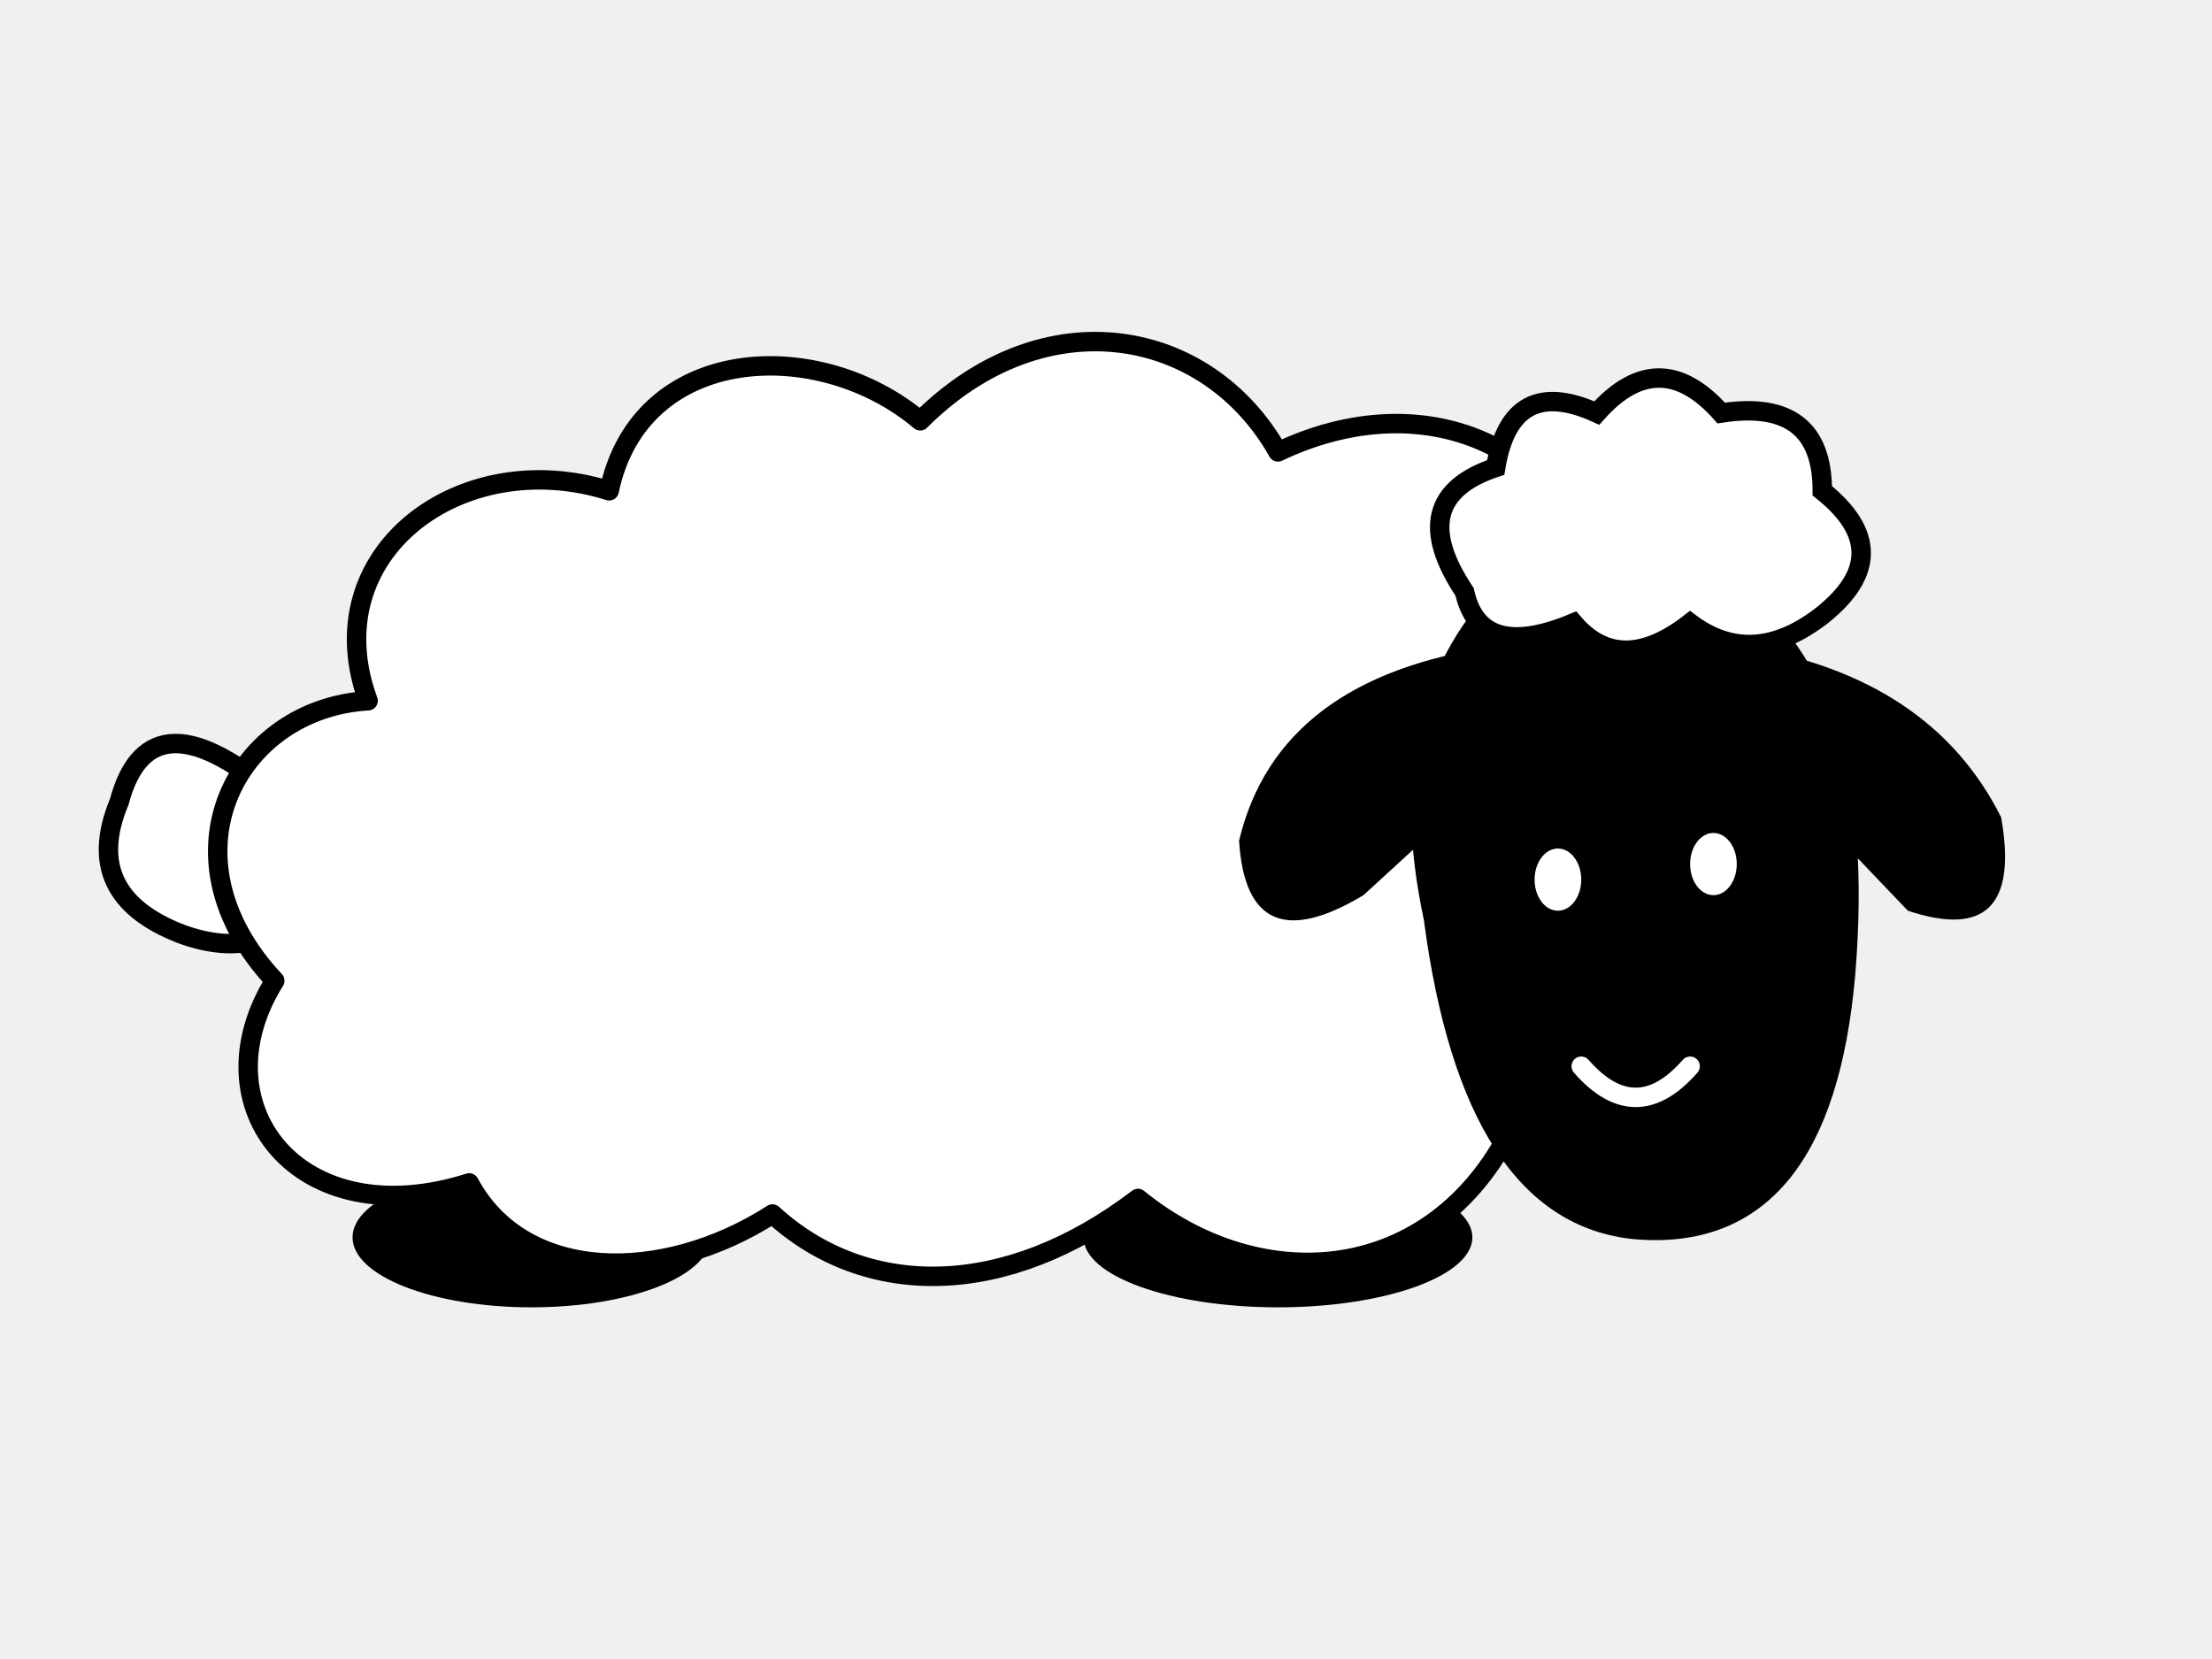
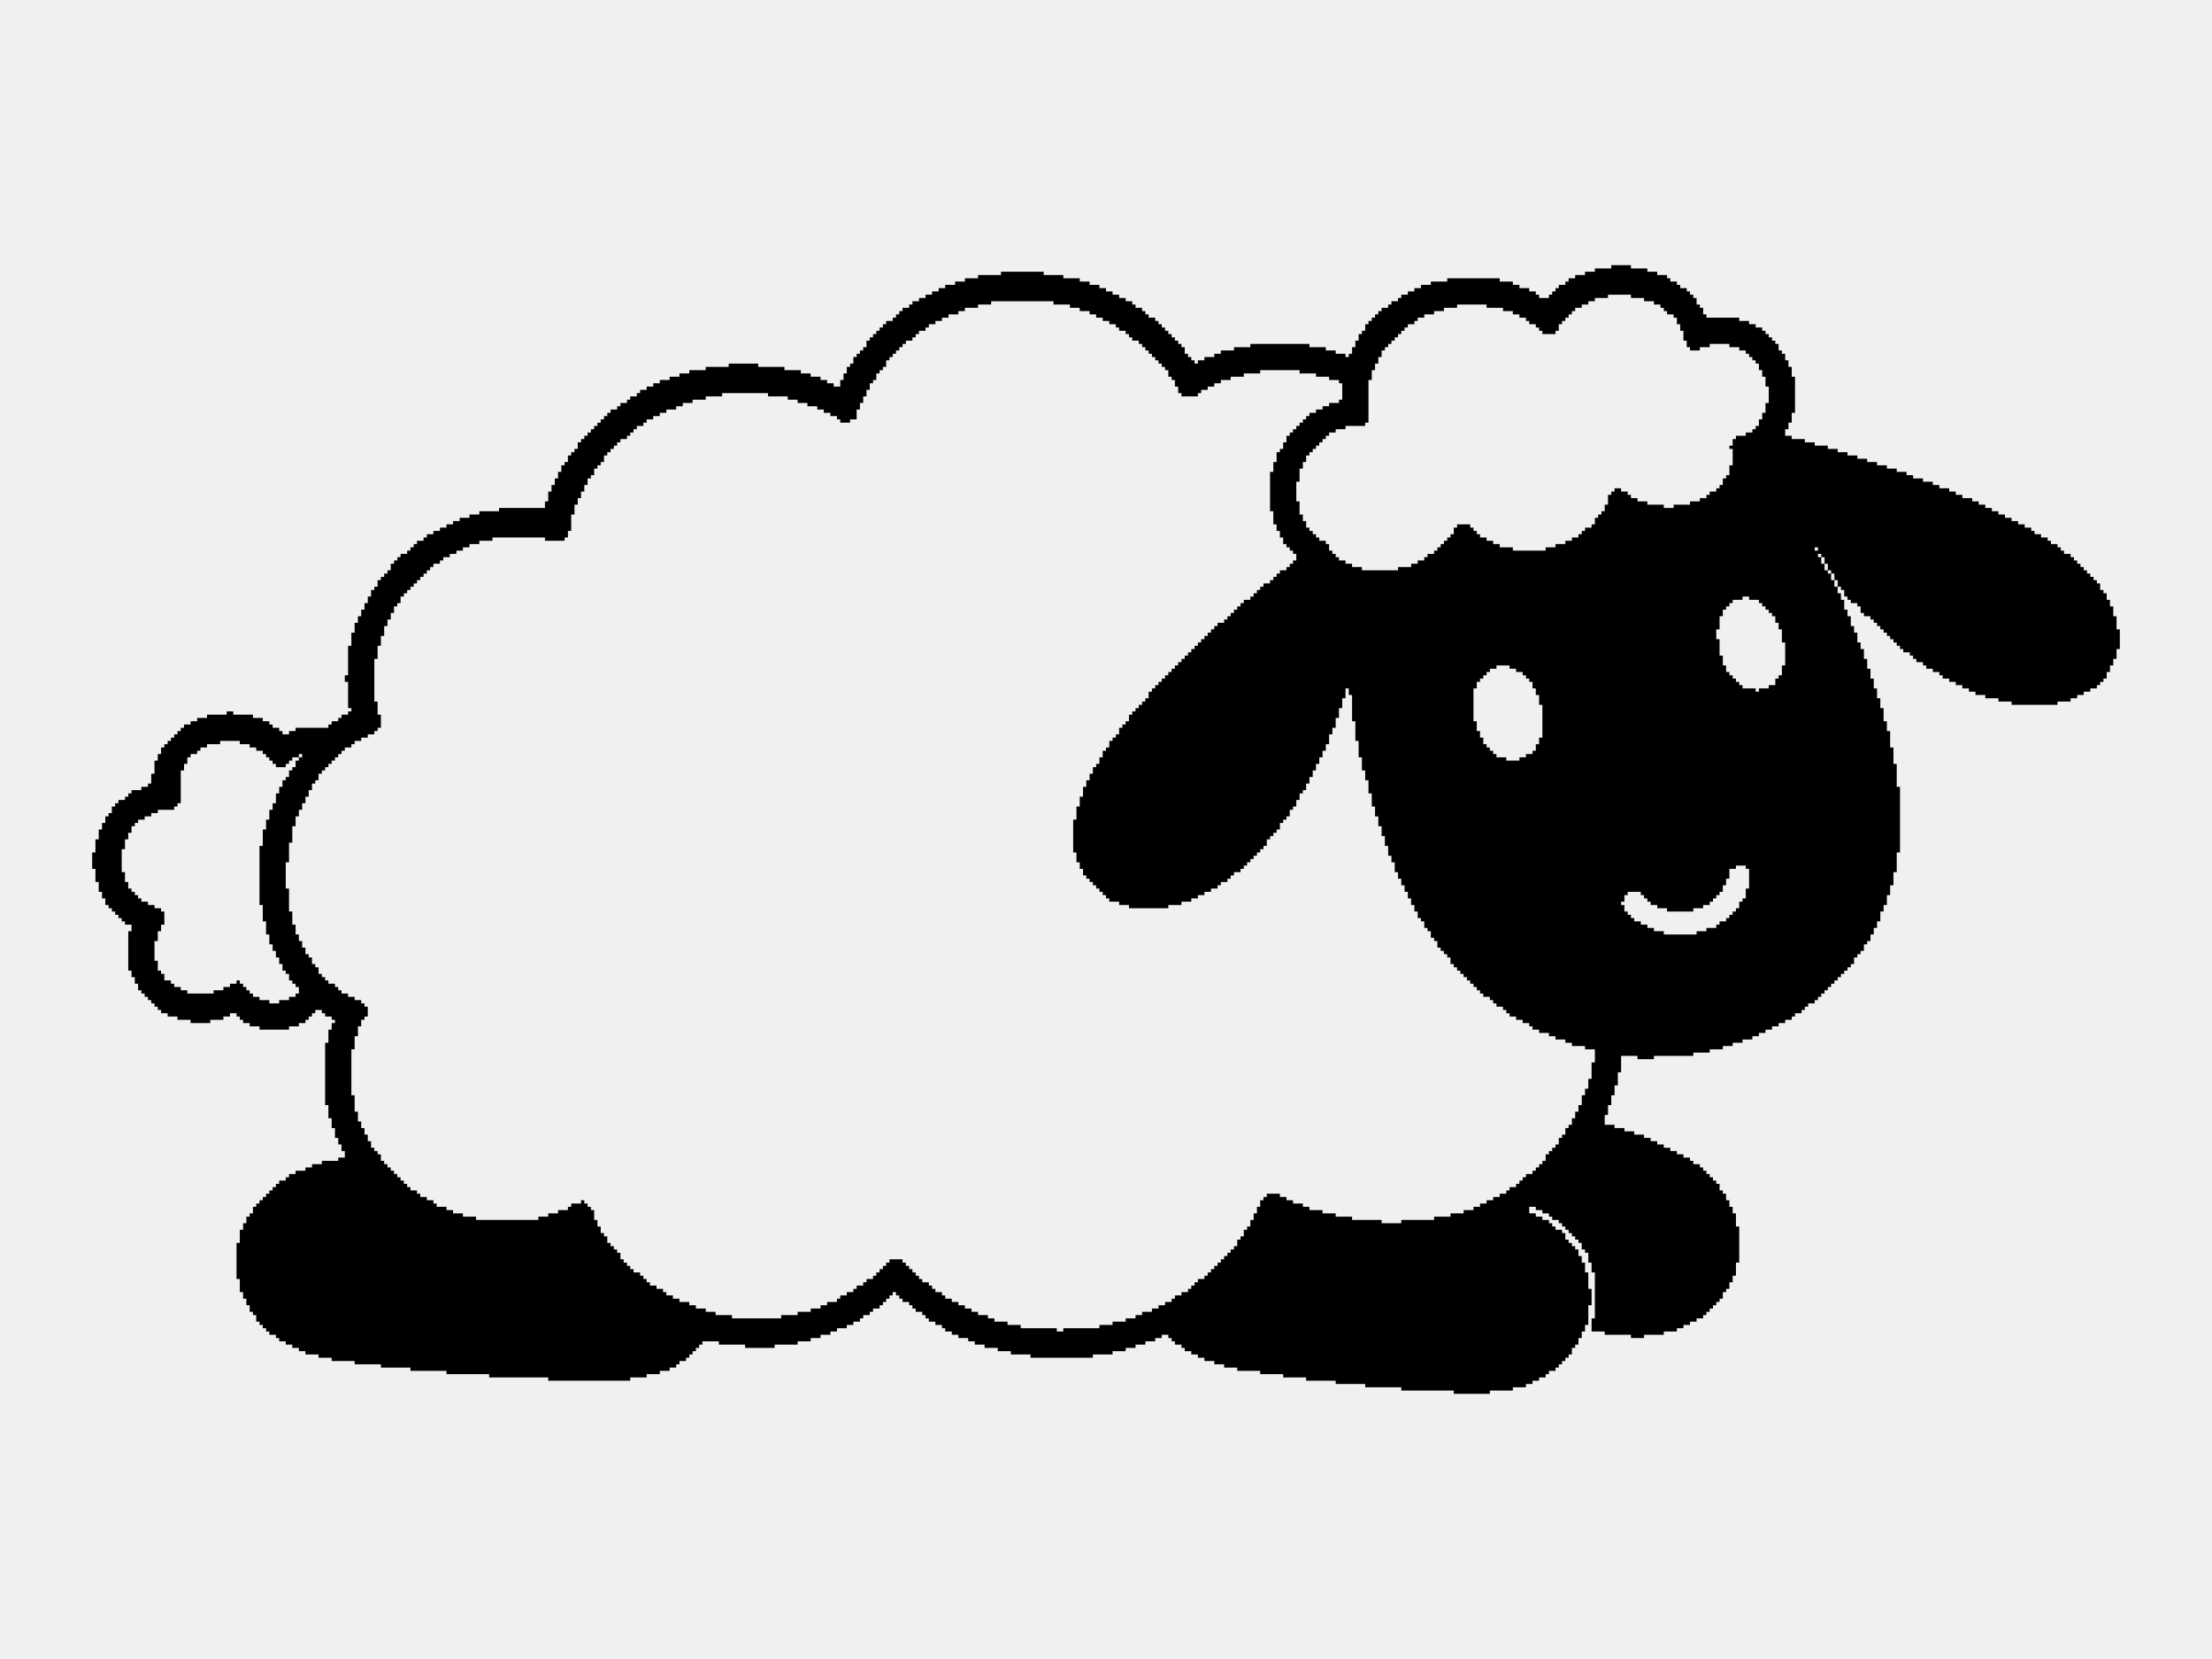
- <svg xmlns="http://www.w3.org/2000/svg" width="256" height="192" viewBox="0 0 256 192">
-   <g transform="translate(12 10) scale(.9)">
-     <path d="M23 92q-17-15-21 0q-5 12 8 17q11 4 17-5" fill="white" stroke="black" stroke-width="2.5" />
-     <ellipse cx="55" cy="148" rx="23" ry="9" fill="black" />
-     <ellipse cx="151" cy="148" rx="25" ry="9" fill="black" />
-     <path d="M47 141C25 148 12 131 22 115C7 99 17 80 34 79C27 60 46 46 65 52C69 33 92 32 105 43C121 27 142 31 151 47C172 37 191 49 191 66C211 67 215 88 202 99C214 119 199 136 181 134C171 154 149 156 133 143C116 156 98 156 86 145C72 154 54 154 47 141Z" fill="white" stroke="black" stroke-width="2.5" stroke-linejoin="round" />
-     <g transform="rotate(0 183 93)">
-       <path d="M181 64q-16 15-10 43q5 38 26 40q24 2 27-33q3-37-15-49Z" fill="black" stroke="black" stroke-width="2.5" />
-       <path d="M179 72q-28 4-33 25q1 16 16 7l24-22M211 72q24 4 33 22q3 17-12 12l-21-22" fill="black" />
-       <ellipse cx="187" cy="102" rx="3" ry="4" fill="white" />
-       <ellipse cx="207" cy="100" rx="3" ry="4" fill="white" />
-       <path d="M190 126q7 8 14 0" fill="none" stroke="white" stroke-width="2.5" stroke-linecap="round" />
-       <path d="M175 65q-8-12 4-16q2-12 13-7q8-9 16 0q13-2 13 10q10 8 0 16q-9 7-17 1q-9 7-15 0q-12 5-14-4Z" fill="white" stroke="black" stroke-width="2.5" />
-     </g>
+ <svg xmlns="http://www.w3.org/2000/svg" width="384" height="288" viewBox="0 0 384 288">
+   <g transform="translate(16 46.03236) scale(0.569579)">
+     <path fill="black" d="M463 0h6v1h-6ZM458 1h16v1h-16ZM277 2h13v1h-13ZM455 2h22v1h-22ZM270 3h26v1h-26ZM452 3h28v1h-28ZM266 4h35v1h-35ZM413 4h16v1h-16ZM450 4h31v1h-31ZM263 5h41v1h-41ZM408 5h25v1h-25ZM449 5h34v1h-34ZM260 6h47v1h-47ZM405 6h30v1h-30ZM447 6h37v1h-37ZM258 7h51v1h-51ZM403 7h35v1h-35ZM446 7h40v1h-40ZM256 8h55v1h-55ZM401 8h39v1h-39ZM445 8h42v1h-42ZM254 9h59v1h-59ZM399 9h42v1h-42ZM444 9h18v1h-18ZM469 9h19v1h-19ZM252 10h63v1h-63ZM398 10h60v1h-60ZM473 10h16v1h-16ZM250 11h24v1h-24ZM293 11h24v1h-24ZM396 11h60v1h-60ZM476 11h13v1h-13ZM249 12h21v1h-21ZM298 12h20v1h-20ZM395 12h21v1h-21ZM425 12h29v1h-29ZM478 12h12v1h-12ZM247 13h19v1h-19ZM301 13h19v1h-19ZM393 13h19v1h-19ZM430 13h22v1h-22ZM479 13h12v1h-12ZM246 14h18v1h-18ZM304 14h17v1h-17ZM392 14h17v1h-17ZM433 14h18v1h-18ZM480 14h11v1h-11ZM245 15h16v1h-16ZM306 15h16v1h-16ZM391 15h15v1h-15ZM435 15h15v1h-15ZM482 15h10v1h-10ZM244 16h15v1h-15ZM308 16h16v1h-16ZM390 16h14v1h-14ZM437 16h12v1h-12ZM483 16h19v1h-19ZM242 17h15v1h-15ZM310 17h15v1h-15ZM389 17h14v1h-14ZM438 17h10v1h-10ZM483 17h22v1h-22ZM241 18h14v1h-14ZM312 18h14v1h-14ZM388 18h13v1h-13ZM440 18h7v1h-7ZM484 18h23v1h-23ZM240 19h14v1h-14ZM313 19h14v1h-14ZM388 19h12v1h-12ZM441 19h6v1h-6ZM484 19h25v1h-25ZM239 20h13v1h-13ZM315 20h13v1h-13ZM387 20h12v1h-12ZM442 20h4v1h-4ZM485 20h25v1h-25ZM238 21h13v1h-13ZM316 21h13v1h-13ZM386 21h12v1h-12ZM485 21h26v1h-26ZM237 22h13v1h-13ZM317 22h13v1h-13ZM386 22h11v1h-11ZM485 22h27v1h-27ZM236 23h12v1h-12ZM319 23h12v1h-12ZM385 23h11v1h-11ZM486 23h27v1h-27ZM236 24h11v1h-11ZM320 24h12v1h-12ZM353 24h18v1h-18ZM385 24h10v1h-10ZM486 24h7v1h-7ZM499 24h15v1h-15ZM235 25h11v1h-11ZM321 25h12v1h-12ZM348 25h28v1h-28ZM384 25h10v1h-10ZM487 25h3v1h-3ZM502 25h12v1h-12ZM234 26h11v1h-11ZM322 26h11v1h-11ZM344 26h35v1h-35ZM384 26h9v1h-9ZM504 26h11v1h-11ZM233 27h11v1h-11ZM323 27h11v1h-11ZM342 27h40v1h-40ZM383 27h10v1h-10ZM505 27h11v1h-11ZM232 28h11v1h-11ZM324 28h11v1h-11ZM339 28h53v1h-53ZM506 28h10v1h-10ZM232 29h10v1h-10ZM325 29h11v1h-11ZM337 29h55v1h-55ZM507 29h10v1h-10ZM194 30h9v1h-9ZM231 30h11v1h-11ZM326 30h65v1h-65ZM508 30h9v1h-9ZM187 31h24v1h-24ZM230 31h11v1h-11ZM327 31h64v1h-64ZM508 31h10v1h-10ZM182 32h34v1h-34ZM230 32h10v1h-10ZM328 32h28v1h-28ZM368 32h22v1h-22ZM509 32h9v1h-9ZM179 33h40v1h-40ZM229 33h10v1h-10ZM328 33h23v1h-23ZM373 33h17v1h-17ZM509 33h9v1h-9ZM176 34h46v1h-46ZM229 34h10v1h-10ZM329 34h18v1h-18ZM377 34h13v1h-13ZM510 34h9v1h-9ZM173 35h51v1h-51ZM228 35h10v1h-10ZM330 35h14v1h-14ZM380 35h9v1h-9ZM510 35h9v1h-9ZM171 36h55v1h-55ZM228 36h9v1h-9ZM330 36h12v1h-12ZM381 36h8v1h-8ZM510 36h9v1h-9ZM169 37h68v1h-68ZM331 37h9v1h-9ZM381 37h8v1h-8ZM511 37h8v1h-8ZM167 38h69v1h-69ZM331 38h7v1h-7ZM381 38h8v1h-8ZM511 38h8v1h-8ZM166 39h26v1h-26ZM206 39h30v1h-30ZM332 39h5v1h-5ZM381 39h8v1h-8ZM511 39h8v1h-8ZM164 40h23v1h-23ZM212 40h23v1h-23ZM381 40h8v1h-8ZM511 40h8v1h-8ZM163 41h20v1h-20ZM215 41h20v1h-20ZM380 41h9v1h-9ZM511 41h8v1h-8ZM161 42h19v1h-19ZM218 42h16v1h-16ZM377 42h12v1h-12ZM510 42h9v1h-9ZM160 43h18v1h-18ZM221 43h13v1h-13ZM375 43h14v1h-14ZM510 43h9v1h-9ZM158 44h17v1h-17ZM223 44h10v1h-10ZM373 44h16v1h-16ZM510 44h9v1h-9ZM157 45h16v1h-16ZM225 45h8v1h-8ZM371 45h18v1h-18ZM509 45h9v1h-9ZM156 46h15v1h-15ZM227 46h6v1h-6ZM370 46h19v1h-19ZM509 46h9v1h-9ZM155 47h14v1h-14ZM228 47h3v1h-3ZM369 47h20v1h-20ZM508 47h10v1h-10ZM154 48h14v1h-14ZM368 48h20v1h-20ZM508 48h9v1h-9ZM153 49h13v1h-13ZM367 49h15v1h-15ZM507 49h10v1h-10ZM152 50h13v1h-13ZM366 50h13v1h-13ZM506 50h10v1h-10ZM151 51h13v1h-13ZM365 51h12v1h-12ZM504 51h12v1h-12ZM150 52h13v1h-13ZM364 52h12v1h-12ZM501 52h17v1h-17ZM149 53h12v1h-12ZM364 53h11v1h-11ZM500 53h22v1h-22ZM148 54h12v1h-12ZM363 54h11v1h-11ZM500 54h25v1h-25ZM148 55h11v1h-11ZM363 55h10v1h-10ZM499 55h30v1h-30ZM147 56h11v1h-11ZM362 56h10v1h-10ZM500 56h32v1h-32ZM146 57h11v1h-11ZM361 57h10v1h-10ZM500 57h35v1h-35ZM145 58h11v1h-11ZM361 58h9v1h-9ZM500 58h38v1h-38ZM145 59h11v1h-11ZM361 59h9v1h-9ZM500 59h41v1h-41ZM144 60h11v1h-11ZM360 60h9v1h-9ZM500 60h44v1h-44ZM143 61h11v1h-11ZM360 61h9v1h-9ZM499 61h48v1h-48ZM143 62h10v1h-10ZM360 62h8v1h-8ZM499 62h51v1h-51ZM142 63h11v1h-11ZM359 63h9v1h-9ZM499 63h54v1h-54ZM142 64h10v1h-10ZM359 64h9v1h-9ZM498 64h57v1h-57ZM141 65h10v1h-10ZM359 65h9v1h-9ZM497 65h61v1h-61ZM141 66h10v1h-10ZM359 66h8v1h-8ZM497 66h64v1h-64ZM140 67h10v1h-10ZM359 67h8v1h-8ZM496 67h67v1h-67ZM140 68h10v1h-10ZM359 68h8v1h-8ZM464 68h2v1h-2ZM495 68h71v1h-71ZM139 69h10v1h-10ZM359 69h8v1h-8ZM463 69h5v1h-5ZM493 69h75v1h-75ZM139 70h10v1h-10ZM359 70h8v1h-8ZM462 70h7v1h-7ZM492 70h78v1h-78ZM139 71h9v1h-9ZM359 71h8v1h-8ZM462 71h9v1h-9ZM490 71h83v1h-83ZM138 72h10v1h-10ZM359 72h9v1h-9ZM462 72h12v1h-12ZM487 72h88v1h-88ZM138 73h9v1h-9ZM359 73h9v1h-9ZM461 73h18v1h-18ZM482 73h95v1h-95ZM124 74h23v1h-23ZM359 74h9v1h-9ZM461 74h118v1h-118ZM118 75h29v1h-29ZM360 75h8v1h-8ZM460 75h121v1h-121ZM115 76h31v1h-31ZM360 76h9v1h-9ZM459 76h124v1h-124ZM112 77h34v1h-34ZM360 77h9v1h-9ZM458 77h127v1h-127ZM110 78h36v1h-36ZM360 78h10v1h-10ZM458 78h129v1h-129ZM108 79h38v1h-38ZM361 79h9v1h-9ZM416 79h4v1h-4ZM457 79h132v1h-132ZM106 80h40v1h-40ZM361 80h10v1h-10ZM415 80h6v1h-6ZM455 80h136v1h-136ZM104 81h41v1h-41ZM362 81h10v1h-10ZM415 81h7v1h-7ZM454 81h138v1h-138ZM102 82h43v1h-43ZM362 82h11v1h-11ZM414 82h9v1h-9ZM453 82h141v1h-141ZM101 83h21v1h-21ZM138 83h6v1h-6ZM363 83h11v1h-11ZM413 83h12v1h-12ZM451 83h145v1h-145ZM99 84h19v1h-19ZM363 84h13v1h-13ZM412 84h15v1h-15ZM449 84h148v1h-148ZM98 85h17v1h-17ZM364 85h13v1h-13ZM411 85h18v1h-18ZM446 85h153v1h-153ZM97 86h16v1h-16ZM365 86h12v1h-12ZM410 86h23v1h-23ZM443 86h82v1h-82ZM526 86h74v1h-74ZM96 87h15v1h-15ZM366 87h12v1h-12ZM409 87h192v1h-192ZM94 88h15v1h-15ZM367 88h12v1h-12ZM407 88h119v1h-119ZM527 88h76v1h-76ZM93 89h14v1h-14ZM367 89h13v1h-13ZM406 89h121v1h-121ZM528 89h76v1h-76ZM92 90h14v1h-14ZM366 90h16v1h-16ZM404 90h123v1h-123ZM528 90h77v1h-77ZM91 91h13v1h-13ZM365 91h19v1h-19ZM402 91h126v1h-126ZM529 91h77v1h-77ZM91 92h12v1h-12ZM364 92h23v1h-23ZM398 92h130v1h-130ZM529 92h78v1h-78ZM90 93h12v1h-12ZM362 93h167v1h-167ZM530 93h78v1h-78ZM89 94h12v1h-12ZM361 94h169v1h-169ZM531 94h78v1h-78ZM88 95h12v1h-12ZM360 95h170v1h-170ZM531 95h79v1h-79ZM87 96h12v1h-12ZM359 96h172v1h-172ZM532 96h79v1h-79ZM87 97h11v1h-11ZM357 97h174v1h-174ZM532 97h80v1h-80ZM86 98h11v1h-11ZM356 98h176v1h-176ZM533 98h79v1h-79ZM85 99h11v1h-11ZM355 99h177v1h-177ZM534 99h79v1h-79ZM85 100h10v1h-10ZM354 100h179v1h-179ZM534 100h80v1h-80ZM84 101h10v1h-10ZM353 101h150v1h-150ZM505 101h28v1h-28ZM535 101h79v1h-79ZM84 102h10v1h-10ZM351 102h149v1h-149ZM508 102h26v1h-26ZM536 102h79v1h-79ZM83 103h10v1h-10ZM350 103h149v1h-149ZM509 103h25v1h-25ZM538 103h77v1h-77ZM83 104h9v1h-9ZM349 104h149v1h-149ZM510 104h24v1h-24ZM539 104h77v1h-77ZM82 105h10v1h-10ZM348 105h149v1h-149ZM511 105h24v1h-24ZM539 105h77v1h-77ZM82 106h9v1h-9ZM347 106h150v1h-150ZM512 106h23v1h-23ZM540 106h76v1h-76ZM81 107h10v1h-10ZM346 107h150v1h-150ZM513 107h23v1h-23ZM542 107h75v1h-75ZM81 108h9v1h-9ZM345 108h151v1h-151ZM513 108h23v1h-23ZM543 108h74v1h-74ZM80 109h10v1h-10ZM343 109h153v1h-153ZM514 109h22v1h-22ZM544 109h73v1h-73ZM80 110h9v1h-9ZM342 110h154v1h-154ZM514 110h23v1h-23ZM545 110h72v1h-72ZM80 111h9v1h-9ZM341 111h154v1h-154ZM515 111h22v1h-22ZM546 111h72v1h-72ZM79 112h10v1h-10ZM340 112h155v1h-155ZM515 112h23v1h-23ZM547 112h71v1h-71ZM79 113h9v1h-9ZM339 113h156v1h-156ZM515 113h23v1h-23ZM548 113h70v1h-70ZM79 114h9v1h-9ZM338 114h158v1h-158ZM515 114h23v1h-23ZM549 114h69v1h-69ZM79 115h9v1h-9ZM337 115h159v1h-159ZM516 115h23v1h-23ZM550 115h68v1h-68ZM78 116h9v1h-9ZM336 116h160v1h-160ZM516 116h23v1h-23ZM551 116h67v1h-67ZM78 117h9v1h-9ZM335 117h161v1h-161ZM516 117h24v1h-24ZM552 117h65v1h-65ZM78 118h9v1h-9ZM334 118h162v1h-162ZM516 118h24v1h-24ZM554 118h63v1h-63ZM78 119h9v1h-9ZM333 119h164v1h-164ZM516 119h24v1h-24ZM555 119h62v1h-62ZM78 120h8v1h-8ZM332 120h165v1h-165ZM516 120h25v1h-25ZM556 120h60v1h-60ZM78 121h8v1h-8ZM331 121h166v1h-166ZM516 121h25v1h-25ZM558 121h58v1h-58ZM78 122h8v1h-8ZM330 122h98v1h-98ZM432 122h66v1h-66ZM515 122h26v1h-26ZM559 122h56v1h-56ZM78 123h8v1h-8ZM329 123h97v1h-97ZM434 123h64v1h-64ZM515 123h27v1h-27ZM561 123h54v1h-54ZM78 124h8v1h-8ZM328 124h97v1h-97ZM436 124h63v1h-63ZM515 124h27v1h-27ZM563 124h51v1h-51ZM77 125h9v1h-9ZM327 125h97v1h-97ZM437 125h63v1h-63ZM514 125h28v1h-28ZM564 125h50v1h-50ZM77 126h9v1h-9ZM326 126h97v1h-97ZM438 126h63v1h-63ZM513 126h30v1h-30ZM566 126h47v1h-47ZM78 127h8v1h-8ZM325 127h97v1h-97ZM439 127h63v1h-63ZM513 127h30v1h-30ZM568 127h44v1h-44ZM78 128h8v1h-8ZM324 128h98v1h-98ZM439 128h64v1h-64ZM511 128h32v1h-32ZM570 128h41v1h-41ZM78 129h8v1h-8ZM323 129h59v1h-59ZM383 129h38v1h-38ZM440 129h67v1h-67ZM508 129h36v1h-36ZM572 129h37v1h-37ZM78 130h8v1h-8ZM322 130h60v1h-60ZM383 130h38v1h-38ZM440 130h104v1h-104ZM574 130h33v1h-33ZM78 131h8v1h-8ZM322 131h60v1h-60ZM384 131h37v1h-37ZM441 131h103v1h-103ZM577 131h28v1h-28ZM78 132h8v1h-8ZM321 132h60v1h-60ZM384 132h37v1h-37ZM441 132h104v1h-104ZM581 132h22v1h-22ZM78 133h9v1h-9ZM320 133h61v1h-61ZM384 133h37v1h-37ZM441 133h104v1h-104ZM585 133h14v1h-14ZM78 134h9v1h-9ZM319 134h62v1h-62ZM384 134h37v1h-37ZM442 134h103v1h-103ZM79 135h8v1h-8ZM318 135h62v1h-62ZM384 135h37v1h-37ZM442 135h104v1h-104ZM41 136h2v1h-2ZM78 136h9v1h-9ZM317 136h63v1h-63ZM384 136h37v1h-37ZM442 136h104v1h-104ZM35 137h14v1h-14ZM76 137h12v1h-12ZM316 137h64v1h-64ZM384 137h37v1h-37ZM442 137h104v1h-104ZM32 138h20v1h-20ZM75 138h13v1h-13ZM316 138h63v1h-63ZM384 138h37v1h-37ZM442 138h104v1h-104ZM30 139h24v1h-24ZM73 139h15v1h-15ZM315 139h64v1h-64ZM385 139h37v1h-37ZM442 139h105v1h-105ZM28 140h27v1h-27ZM72 140h16v1h-16ZM314 140h65v1h-65ZM385 140h37v1h-37ZM442 140h105v1h-105ZM27 141h30v1h-30ZM62 141h25v1h-25ZM313 141h65v1h-65ZM385 141h37v1h-37ZM442 141h105v1h-105ZM26 142h32v1h-32ZM60 142h26v1h-26ZM313 142h65v1h-65ZM385 142h38v1h-38ZM442 142h106v1h-106ZM25 143h59v1h-59ZM312 143h65v1h-65ZM385 143h38v1h-38ZM442 143h106v1h-106ZM24 144h58v1h-58ZM311 144h66v1h-66ZM385 144h39v1h-39ZM441 144h107v1h-107ZM23 145h16v1h-16ZM45 145h35v1h-35ZM310 145h67v1h-67ZM386 145h38v1h-38ZM441 145h107v1h-107ZM22 146h13v1h-13ZM48 146h31v1h-31ZM310 146h66v1h-66ZM386 146h39v1h-39ZM440 146h108v1h-108ZM21 147h12v1h-12ZM50 147h27v1h-27ZM309 147h67v1h-67ZM386 147h40v1h-40ZM440 147h109v1h-109ZM21 148h11v1h-11ZM52 148h24v1h-24ZM308 148h67v1h-67ZM386 148h41v1h-41ZM439 148h110v1h-110ZM20 149h10v1h-10ZM53 149h10v1h-10ZM64 149h11v1h-11ZM308 149h67v1h-67ZM386 149h42v1h-42ZM437 149h112v1h-112ZM20 150h9v1h-9ZM54 150h7v1h-7ZM63 150h11v1h-11ZM307 150h67v1h-67ZM387 150h44v1h-44ZM435 150h114v1h-114ZM19 151h10v1h-10ZM55 151h5v1h-5ZM62 151h11v1h-11ZM307 151h67v1h-67ZM387 151h162v1h-162ZM19 152h9v1h-9ZM56 152h3v1h-3ZM62 152h10v1h-10ZM306 152h67v1h-67ZM387 152h163v1h-163ZM19 153h9v1h-9ZM61 153h10v1h-10ZM305 153h68v1h-68ZM387 153h163v1h-163ZM19 154h8v1h-8ZM60 154h10v1h-10ZM305 154h67v1h-67ZM388 154h162v1h-162ZM18 155h9v1h-9ZM60 155h9v1h-9ZM304 155h68v1h-68ZM388 155h162v1h-162ZM18 156h9v1h-9ZM59 156h10v1h-10ZM304 156h67v1h-67ZM388 156h162v1h-162ZM18 157h9v1h-9ZM58 157h10v1h-10ZM303 157h68v1h-68ZM389 157h161v1h-161ZM17 158h10v1h-10ZM58 158h9v1h-9ZM303 158h67v1h-67ZM389 158h161v1h-161ZM15 159h12v1h-12ZM57 159h10v1h-10ZM302 159h68v1h-68ZM389 159h162v1h-162ZM12 160h15v1h-15ZM57 160h9v1h-9ZM302 160h67v1h-67ZM389 160h162v1h-162ZM11 161h16v1h-16ZM56 161h10v1h-10ZM302 161h66v1h-66ZM390 161h161v1h-161ZM10 162h17v1h-17ZM56 162h9v1h-9ZM301 162h67v1h-67ZM390 162h161v1h-161ZM8 163h19v1h-19ZM56 163h9v1h-9ZM301 163h66v1h-66ZM390 163h161v1h-161ZM7 164h19v1h-19ZM55 164h9v1h-9ZM301 164h66v1h-66ZM390 164h161v1h-161ZM6 165h19v1h-19ZM55 165h9v1h-9ZM300 165h66v1h-66ZM391 165h160v1h-160ZM6 166h14v1h-14ZM54 166h9v1h-9ZM300 166h65v1h-65ZM391 166h160v1h-160ZM5 167h13v1h-13ZM54 167h9v1h-9ZM300 167h65v1h-65ZM391 167h160v1h-160ZM4 168h12v1h-12ZM54 168h8v1h-8ZM300 168h64v1h-64ZM392 168h159v1h-159ZM4 169h10v1h-10ZM53 169h9v1h-9ZM299 169h64v1h-64ZM392 169h159v1h-159ZM3 170h10v1h-10ZM53 170h9v1h-9ZM299 170h63v1h-63ZM392 170h159v1h-159ZM3 171h9v1h-9ZM53 171h8v1h-8ZM299 171h63v1h-63ZM393 171h158v1h-158ZM2 172h10v1h-10ZM52 172h9v1h-9ZM299 172h62v1h-62ZM393 172h158v1h-158ZM2 173h9v1h-9ZM52 173h9v1h-9ZM299 173h61v1h-61ZM393 173h158v1h-158ZM2 174h9v1h-9ZM52 174h9v1h-9ZM299 174h60v1h-60ZM394 174h157v1h-157ZM1 175h9v1h-9ZM52 175h9v1h-9ZM299 175h59v1h-59ZM394 175h157v1h-157ZM1 176h9v1h-9ZM52 176h8v1h-8ZM299 176h59v1h-59ZM394 176h157v1h-157ZM1 177h9v1h-9ZM51 177h9v1h-9ZM299 177h58v1h-58ZM395 177h156v1h-156ZM1 178h8v1h-8ZM51 178h9v1h-9ZM299 178h57v1h-57ZM395 178h156v1h-156ZM0 179h9v1h-9ZM51 179h9v1h-9ZM300 179h55v1h-55ZM395 179h155v1h-155ZM0 180h9v1h-9ZM51 180h9v1h-9ZM300 180h54v1h-54ZM396 180h154v1h-154ZM0 181h9v1h-9ZM51 181h9v1h-9ZM300 181h53v1h-53ZM396 181h154v1h-154ZM0 182h9v1h-9ZM51 182h8v1h-8ZM301 182h51v1h-51ZM397 182h153v1h-153ZM0 183h9v1h-9ZM51 183h8v1h-8ZM301 183h50v1h-50ZM397 183h104v1h-104ZM504 183h46v1h-46ZM1 184h8v1h-8ZM51 184h8v1h-8ZM302 184h48v1h-48ZM397 184h102v1h-102ZM505 184h45v1h-45ZM1 185h9v1h-9ZM51 185h8v1h-8ZM302 185h46v1h-46ZM398 185h101v1h-101ZM505 185h44v1h-44ZM1 186h9v1h-9ZM51 186h8v1h-8ZM303 186h44v1h-44ZM398 186h101v1h-101ZM505 186h44v1h-44ZM1 187h9v1h-9ZM51 187h8v1h-8ZM304 187h42v1h-42ZM399 187h99v1h-99ZM505 187h44v1h-44ZM2 188h9v1h-9ZM51 188h8v1h-8ZM305 188h39v1h-39ZM399 188h99v1h-99ZM505 188h44v1h-44ZM2 189h9v1h-9ZM51 189h8v1h-8ZM306 189h37v1h-37ZM400 189h97v1h-97ZM505 189h43v1h-43ZM2 190h10v1h-10ZM51 190h9v1h-9ZM307 190h34v1h-34ZM400 190h97v1h-97ZM504 190h44v1h-44ZM3 191h10v1h-10ZM51 191h9v1h-9ZM308 191h31v1h-31ZM401 191h67v1h-67ZM472 191h24v1h-24ZM504 191h44v1h-44ZM3 192h11v1h-11ZM51 192h9v1h-9ZM309 192h28v1h-28ZM401 192h66v1h-66ZM473 192h22v1h-22ZM504 192h43v1h-43ZM4 193h11v1h-11ZM51 193h9v1h-9ZM310 193h25v1h-25ZM402 193h65v1h-65ZM474 193h20v1h-20ZM503 193h44v1h-44ZM4 194h13v1h-13ZM51 194h9v1h-9ZM313 194h19v1h-19ZM402 194h64v1h-64ZM475 194h18v1h-18ZM502 194h45v1h-45ZM5 195h14v1h-14ZM52 195h8v1h-8ZM316 195h12v1h-12ZM403 195h64v1h-64ZM477 195h14v1h-14ZM502 195h44v1h-44ZM6 196h15v1h-15ZM52 196h8v1h-8ZM403 196h64v1h-64ZM480 196h8v1h-8ZM501 196h45v1h-45ZM7 197h15v1h-15ZM52 197h9v1h-9ZM404 197h64v1h-64ZM500 197h45v1h-45ZM8 198h14v1h-14ZM52 198h9v1h-9ZM404 198h65v1h-65ZM499 198h46v1h-46ZM9 199h13v1h-13ZM52 199h9v1h-9ZM405 199h65v1h-65ZM498 199h47v1h-47ZM10 200h12v1h-12ZM53 200h8v1h-8ZM406 200h66v1h-66ZM496 200h48v1h-48ZM12 201h9v1h-9ZM53 201h9v1h-9ZM406 201h68v1h-68ZM495 201h49v1h-49ZM12 202h9v1h-9ZM53 202h9v1h-9ZM407 202h69v1h-69ZM492 202h51v1h-51ZM11 203h9v1h-9ZM53 203h9v1h-9ZM408 203h71v1h-71ZM489 203h54v1h-54ZM11 204h9v1h-9ZM54 204h9v1h-9ZM408 204h134v1h-134ZM11 205h9v1h-9ZM54 205h9v1h-9ZM409 205h133v1h-133ZM11 206h8v1h-8ZM54 206h10v1h-10ZM410 206h131v1h-131ZM11 207h8v1h-8ZM55 207h9v1h-9ZM410 207h130v1h-130ZM11 208h8v1h-8ZM55 208h10v1h-10ZM411 208h129v1h-129ZM11 209h8v1h-8ZM56 209h9v1h-9ZM412 209h127v1h-127ZM11 210h8v1h-8ZM56 210h10v1h-10ZM413 210h125v1h-125ZM11 211h8v1h-8ZM57 211h10v1h-10ZM414 211h123v1h-123ZM11 212h9v1h-9ZM57 212h10v1h-10ZM414 212h123v1h-123ZM11 213h9v1h-9ZM58 213h10v1h-10ZM415 213h121v1h-121ZM11 214h9v1h-9ZM58 214h11v1h-11ZM416 214h119v1h-119ZM12 215h9v1h-9ZM59 215h10v1h-10ZM417 215h117v1h-117ZM12 216h10v1h-10ZM60 216h10v1h-10ZM418 216h115v1h-115ZM13 217h9v1h-9ZM60 217h11v1h-11ZM419 217h113v1h-113ZM13 218h11v1h-11ZM44 218h1v1h-1ZM61 218h11v1h-11ZM420 218h111v1h-111ZM14 219h11v1h-11ZM42 219h4v1h-4ZM62 219h12v1h-12ZM421 219h109v1h-109ZM14 220h13v1h-13ZM40 220h7v1h-7ZM63 220h12v1h-12ZM422 220h107v1h-107ZM15 221h14v1h-14ZM37 221h11v1h-11ZM63 221h13v1h-13ZM423 221h105v1h-105ZM16 222h33v1h-33ZM62 222h16v1h-16ZM424 222h103v1h-103ZM17 223h34v1h-34ZM60 223h20v1h-20ZM426 223h100v1h-100ZM18 224h36v1h-36ZM57 224h25v1h-25ZM427 224h98v1h-98ZM19 225h64v1h-64ZM428 225h95v1h-95ZM20 226h64v1h-64ZM430 226h92v1h-92ZM21 227h47v1h-47ZM70 227h14v1h-14ZM431 227h90v1h-90ZM23 228h19v1h-19ZM44 228h23v1h-23ZM71 228h13v1h-13ZM432 228h87v1h-87ZM26 229h14v1h-14ZM45 229h21v1h-21ZM73 229h10v1h-10ZM434 229h84v1h-84ZM30 230h6v1h-6ZM46 230h19v1h-19ZM74 230h8v1h-8ZM436 230h80v1h-80ZM48 231h15v1h-15ZM73 231h9v1h-9ZM438 231h76v1h-76ZM51 232h9v1h-9ZM73 232h8v1h-8ZM439 232h73v1h-73ZM72 233h9v1h-9ZM441 233h69v1h-69ZM72 234h9v1h-9ZM444 234h64v1h-64ZM72 235h8v1h-8ZM446 235h60v1h-60ZM72 236h8v1h-8ZM449 236h54v1h-54ZM71 237h9v1h-9ZM451 237h49v1h-49ZM71 238h9v1h-9ZM455 238h42v1h-42ZM71 239h8v1h-8ZM458 239h35v1h-35ZM71 240h8v1h-8ZM458 240h30v1h-30ZM71 241h8v1h-8ZM458 241h8v1h-8ZM471 241h5v1h-5ZM71 242h8v1h-8ZM458 242h8v1h-8ZM71 243h8v1h-8ZM457 243h9v1h-9ZM71 244h8v1h-8ZM457 244h9v1h-9ZM71 245h8v1h-8ZM457 245h9v1h-9ZM71 246h8v1h-8ZM457 246h8v1h-8ZM71 247h8v1h-8ZM457 247h8v1h-8ZM71 248h8v1h-8ZM456 248h9v1h-9ZM71 249h8v1h-8ZM456 249h9v1h-9ZM71 250h8v1h-8ZM456 250h8v1h-8ZM71 251h8v1h-8ZM455 251h9v1h-9ZM71 252h8v1h-8ZM455 252h9v1h-9ZM71 253h9v1h-9ZM454 253h9v1h-9ZM71 254h9v1h-9ZM454 254h9v1h-9ZM71 255h9v1h-9ZM454 255h9v1h-9ZM72 256h8v1h-8ZM453 256h9v1h-9ZM72 257h8v1h-8ZM453 257h9v1h-9ZM72 258h9v1h-9ZM452 258h10v1h-10ZM72 259h9v1h-9ZM452 259h9v1h-9ZM73 260h8v1h-8ZM451 260h10v1h-10ZM73 261h9v1h-9ZM451 261h10v1h-10ZM73 262h9v1h-9ZM450 262h14v1h-14ZM74 263h9v1h-9ZM449 263h18v1h-18ZM74 264h9v1h-9ZM449 264h21v1h-21ZM74 265h10v1h-10ZM448 265h25v1h-25ZM75 266h9v1h-9ZM447 266h28v1h-28ZM75 267h10v1h-10ZM447 267h30v1h-30ZM76 268h9v1h-9ZM446 268h33v1h-33ZM76 269h10v1h-10ZM445 269h36v1h-36ZM77 270h10v1h-10ZM444 270h39v1h-39ZM77 271h11v1h-11ZM443 271h42v1h-42ZM75 272h13v1h-13ZM443 272h44v1h-44ZM70 273h19v1h-19ZM442 273h46v1h-46ZM67 274h23v1h-23ZM441 274h49v1h-49ZM65 275h26v1h-26ZM440 275h51v1h-51ZM62 276h30v1h-30ZM439 276h53v1h-53ZM60 277h33v1h-33ZM437 277h56v1h-56ZM59 278h35v1h-35ZM436 278h58v1h-58ZM57 279h38v1h-38ZM435 279h60v1h-60ZM56 280h40v1h-40ZM434 280h62v1h-62ZM55 281h42v1h-42ZM432 281h64v1h-64ZM54 282h45v1h-45ZM431 282h66v1h-66ZM53 283h47v1h-47ZM358 283h4v1h-4ZM429 283h69v1h-69ZM52 284h50v1h-50ZM357 284h7v1h-7ZM427 284h71v1h-71ZM51 285h53v1h-53ZM149 285h1v1h-1ZM356 285h10v1h-10ZM425 285h74v1h-74ZM50 286h55v1h-55ZM146 286h5v1h-5ZM356 286h13v1h-13ZM423 286h76v1h-76ZM49 287h59v1h-59ZM145 287h7v1h-7ZM355 287h16v1h-16ZM421 287h17v1h-17ZM440 287h60v1h-60ZM49 288h61v1h-61ZM142 288h11v1h-11ZM355 288h20v1h-20ZM418 288h20v1h-20ZM442 288h58v1h-58ZM48 289h65v1h-65ZM139 289h14v1h-14ZM354 289h25v1h-25ZM414 289h26v1h-26ZM444 289h57v1h-57ZM47 290h70v1h-70ZM136 290h17v1h-17ZM354 290h30v1h-30ZM409 290h33v1h-33ZM445 290h56v1h-56ZM47 291h107v1h-107ZM353 291h40v1h-40ZM399 291h45v1h-45ZM447 291h54v1h-54ZM46 292h108v1h-108ZM353 292h92v1h-92ZM448 292h53v1h-53ZM46 293h109v1h-109ZM352 293h94v1h-94ZM449 293h53v1h-53ZM45 294h110v1h-110ZM351 294h97v1h-97ZM450 294h52v1h-52ZM45 295h111v1h-111ZM351 295h98v1h-98ZM451 295h51v1h-51ZM45 296h112v1h-112ZM350 296h99v1h-99ZM452 296h50v1h-50ZM45 297h112v1h-112ZM349 297h101v1h-101ZM453 297h49v1h-49ZM44 298h114v1h-114ZM349 298h102v1h-102ZM454 298h48v1h-48ZM44 299h115v1h-115ZM348 299h104v1h-104ZM454 299h48v1h-48ZM44 300h116v1h-116ZM347 300h106v1h-106ZM455 300h47v1h-47ZM44 301h117v1h-117ZM346 301h107v1h-107ZM456 301h46v1h-46ZM44 302h117v1h-117ZM345 302h109v1h-109ZM456 302h46v1h-46ZM44 303h118v1h-118ZM243 303h4v1h-4ZM344 303h110v1h-110ZM456 303h46v1h-46ZM44 304h119v1h-119ZM242 304h6v1h-6ZM343 304h112v1h-112ZM457 304h44v1h-44ZM44 305h120v1h-120ZM241 305h8v1h-8ZM342 305h113v1h-113ZM457 305h44v1h-44ZM44 306h121v1h-121ZM240 306h10v1h-10ZM341 306h114v1h-114ZM457 306h44v1h-44ZM44 307h123v1h-123ZM239 307h12v1h-12ZM340 307h116v1h-116ZM458 307h43v1h-43ZM44 308h124v1h-124ZM238 308h14v1h-14ZM339 308h117v1h-117ZM458 308h42v1h-42ZM45 309h124v1h-124ZM236 309h17v1h-17ZM337 309h119v1h-119ZM458 309h42v1h-42ZM45 310h125v1h-125ZM235 310h20v1h-20ZM336 310h120v1h-120ZM458 310h41v1h-41ZM45 311h127v1h-127ZM233 311h23v1h-23ZM335 311h121v1h-121ZM458 311h41v1h-41ZM45 312h129v1h-129ZM232 312h25v1h-25ZM334 312h123v1h-123ZM458 312h40v1h-40ZM46 313h129v1h-129ZM230 313h14v1h-14ZM245 313h14v1h-14ZM332 313h125v1h-125ZM458 313h39v1h-39ZM46 314h131v1h-131ZM228 314h15v1h-15ZM246 314h14v1h-14ZM330 314h127v1h-127ZM458 314h39v1h-39ZM47 315h132v1h-132ZM227 315h15v1h-15ZM247 315h15v1h-15ZM329 315h128v1h-128ZM458 315h38v1h-38ZM47 316h135v1h-135ZM224 316h17v1h-17ZM249 316h15v1h-15ZM327 316h130v1h-130ZM458 316h37v1h-37ZM48 317h136v1h-136ZM222 317h18v1h-18ZM250 317h16v1h-16ZM325 317h131v1h-131ZM458 317h36v1h-36ZM48 318h139v1h-139ZM219 318h19v1h-19ZM251 318h17v1h-17ZM323 318h133v1h-133ZM458 318h35v1h-35ZM49 319h141v1h-141ZM215 319h22v1h-22ZM253 319h17v1h-17ZM320 319h136v1h-136ZM458 319h34v1h-34ZM50 320h145v1h-145ZM210 320h25v1h-25ZM254 320h19v1h-19ZM318 320h138v1h-138ZM458 320h33v1h-33ZM50 321h184v1h-184ZM255 321h20v1h-20ZM315 321h141v1h-141ZM457 321h32v1h-32ZM51 322h181v1h-181ZM257 322h22v1h-22ZM311 322h145v1h-145ZM457 322h30v1h-30ZM52 323h178v1h-178ZM259 323h24v1h-24ZM307 323h148v1h-148ZM457 323h28v1h-28ZM53 324h174v1h-174ZM260 324h34v1h-34ZM296 324h159v1h-159ZM457 324h26v1h-26ZM54 325h171v1h-171ZM262 325h192v1h-192ZM461 325h18v1h-18ZM56 326h166v1h-166ZM264 326h62v1h-62ZM328 326h126v1h-126ZM469 326h4v1h-4ZM57 327h162v1h-162ZM267 327h57v1h-57ZM329 327h124v1h-124ZM59 328h127v1h-127ZM191 328h24v1h-24ZM269 328h52v1h-52ZM330 328h123v1h-123ZM61 329h124v1h-124ZM199 329h9v1h-9ZM272 329h46v1h-46ZM332 329h120v1h-120ZM63 330h121v1h-121ZM276 330h39v1h-39ZM333 330h118v1h-118ZM65 331h118v1h-118ZM280 331h31v1h-31ZM335 331h116v1h-116ZM69 332h113v1h-113ZM286 332h19v1h-19ZM337 332h113v1h-113ZM73 333h108v1h-108ZM339 333h110v1h-110ZM80 334h99v1h-99ZM342 334h106v1h-106ZM88 335h90v1h-90ZM345 335h102v1h-102ZM97 336h79v1h-79ZM349 336h97v1h-97ZM108 337h65v1h-65ZM356 337h88v1h-88ZM121 338h48v1h-48ZM363 338h80v1h-80ZM139 339h25v1h-25ZM370 339h71v1h-71ZM379 340h60v1h-60ZM388 341h49v1h-49ZM399 342h34v1h-34ZM415 343h11v1h-11Z" />
  </g>
</svg>
